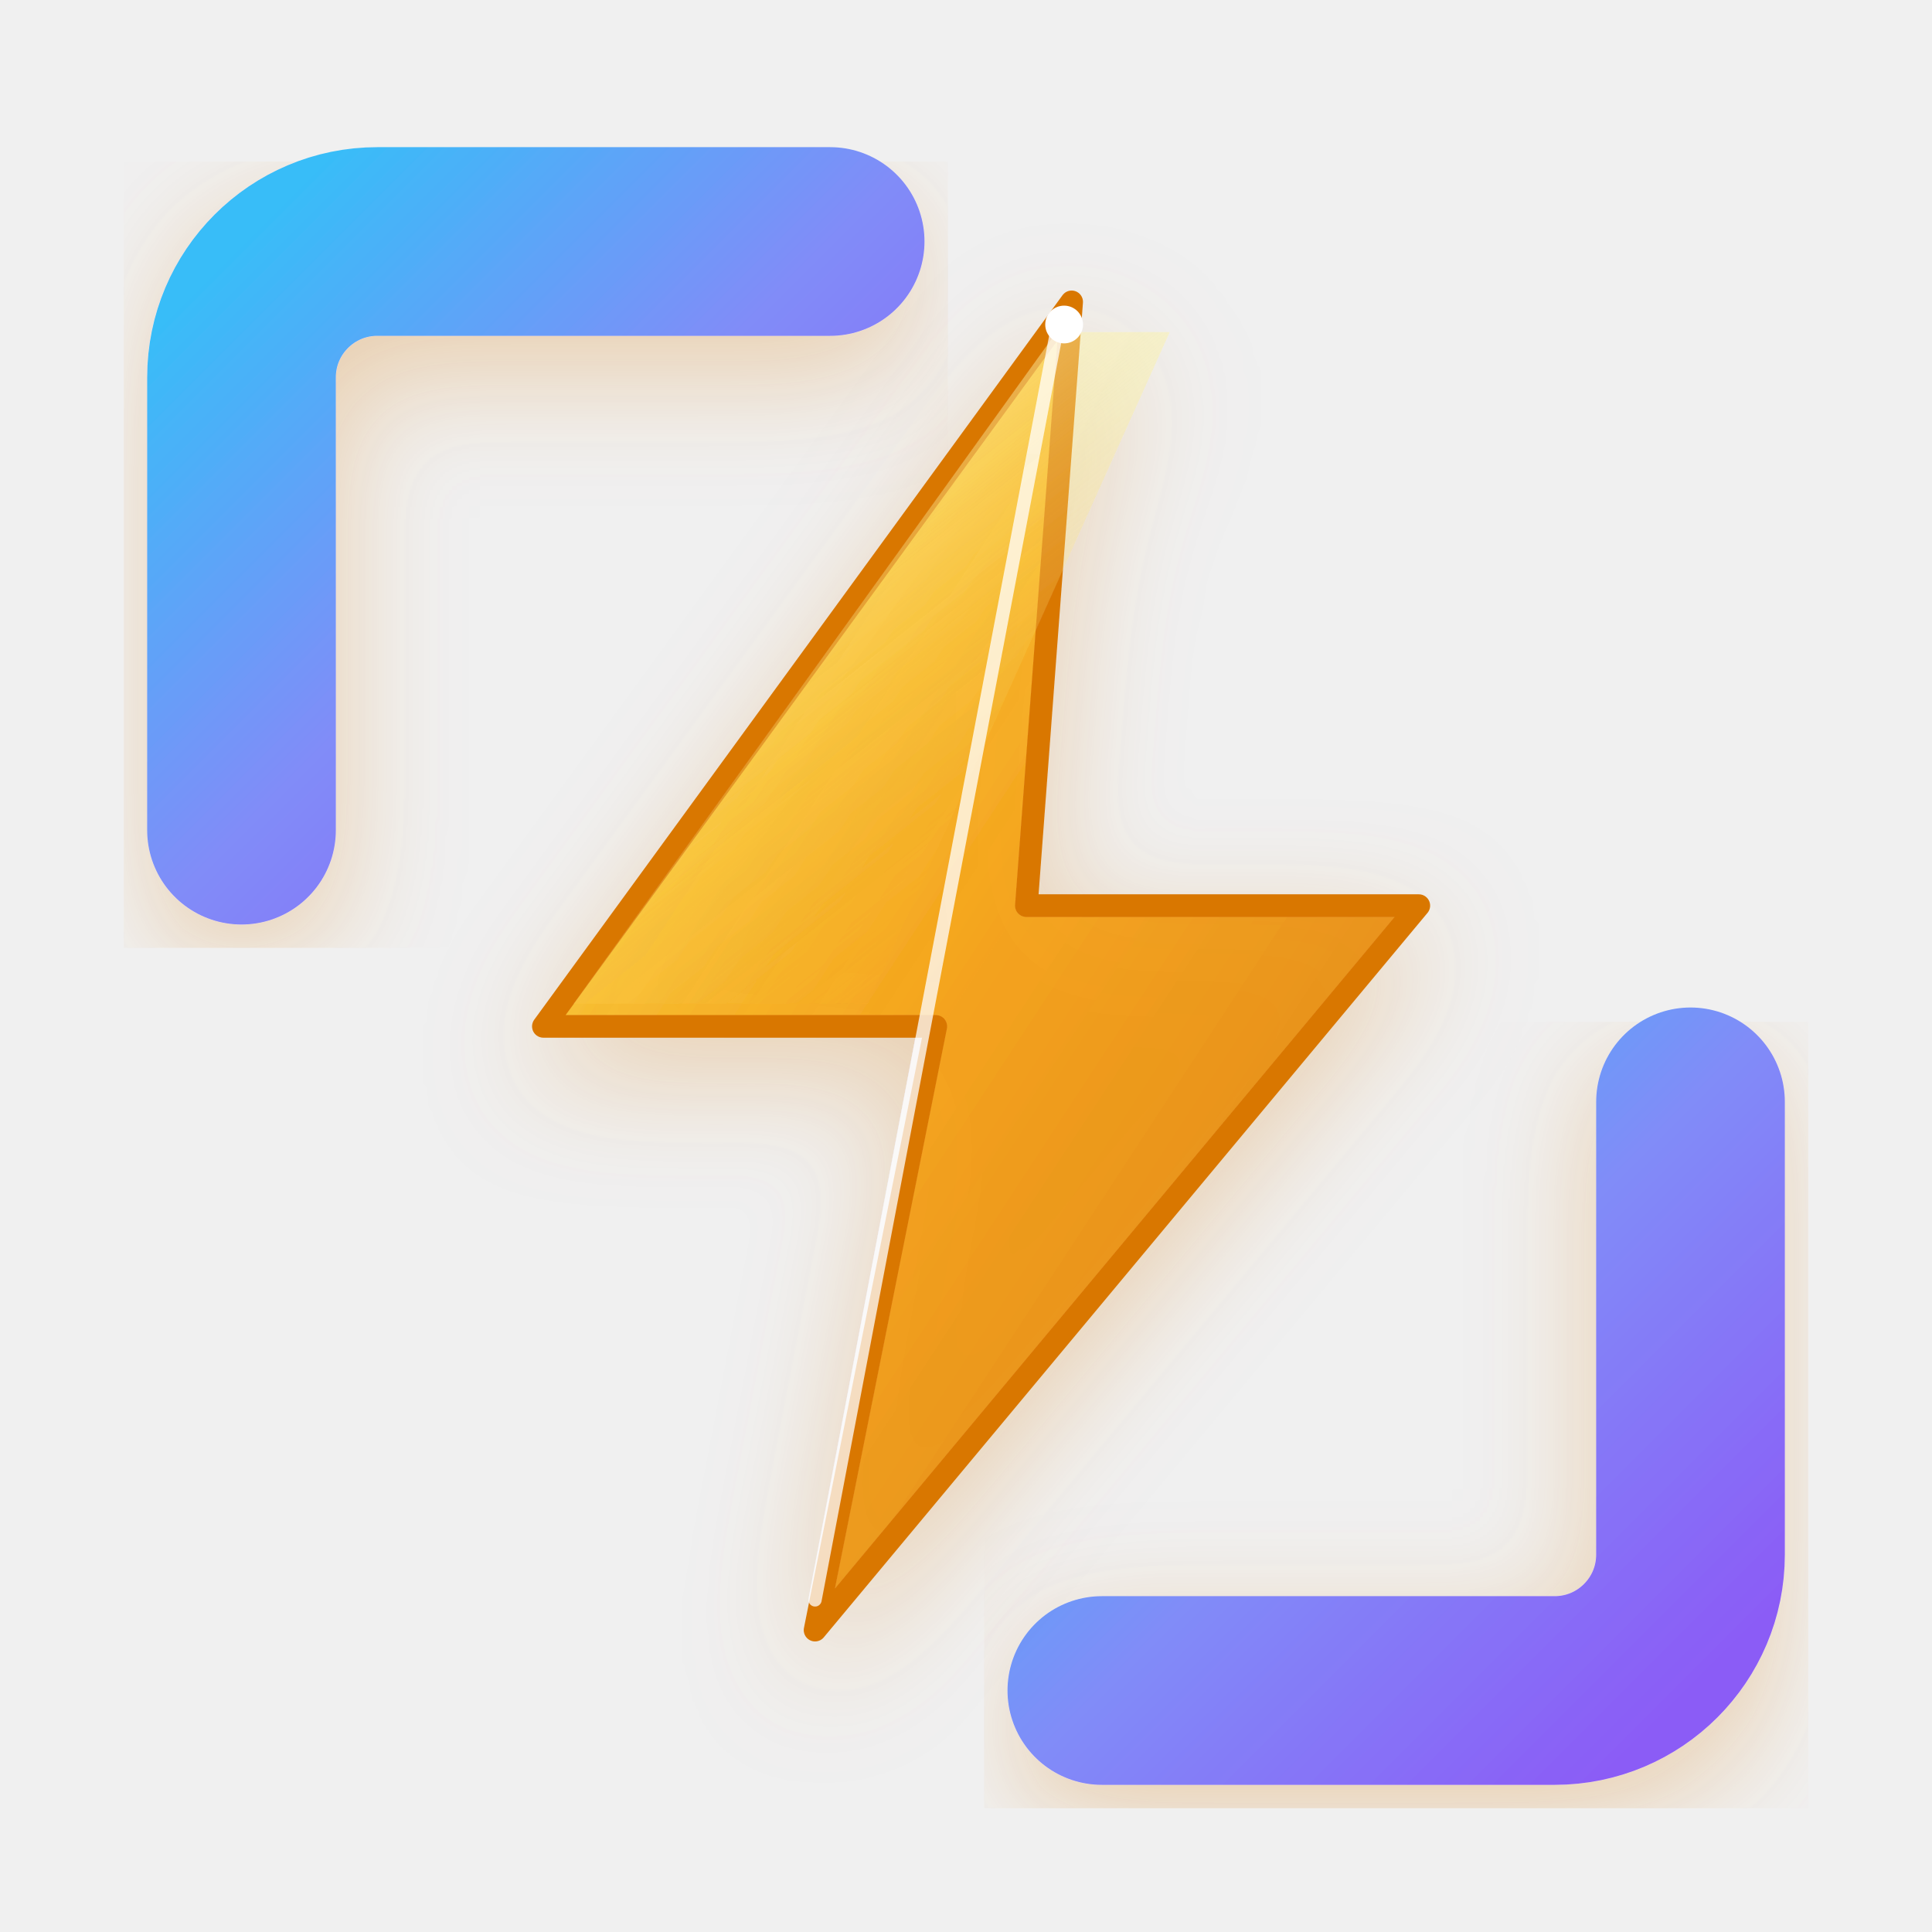
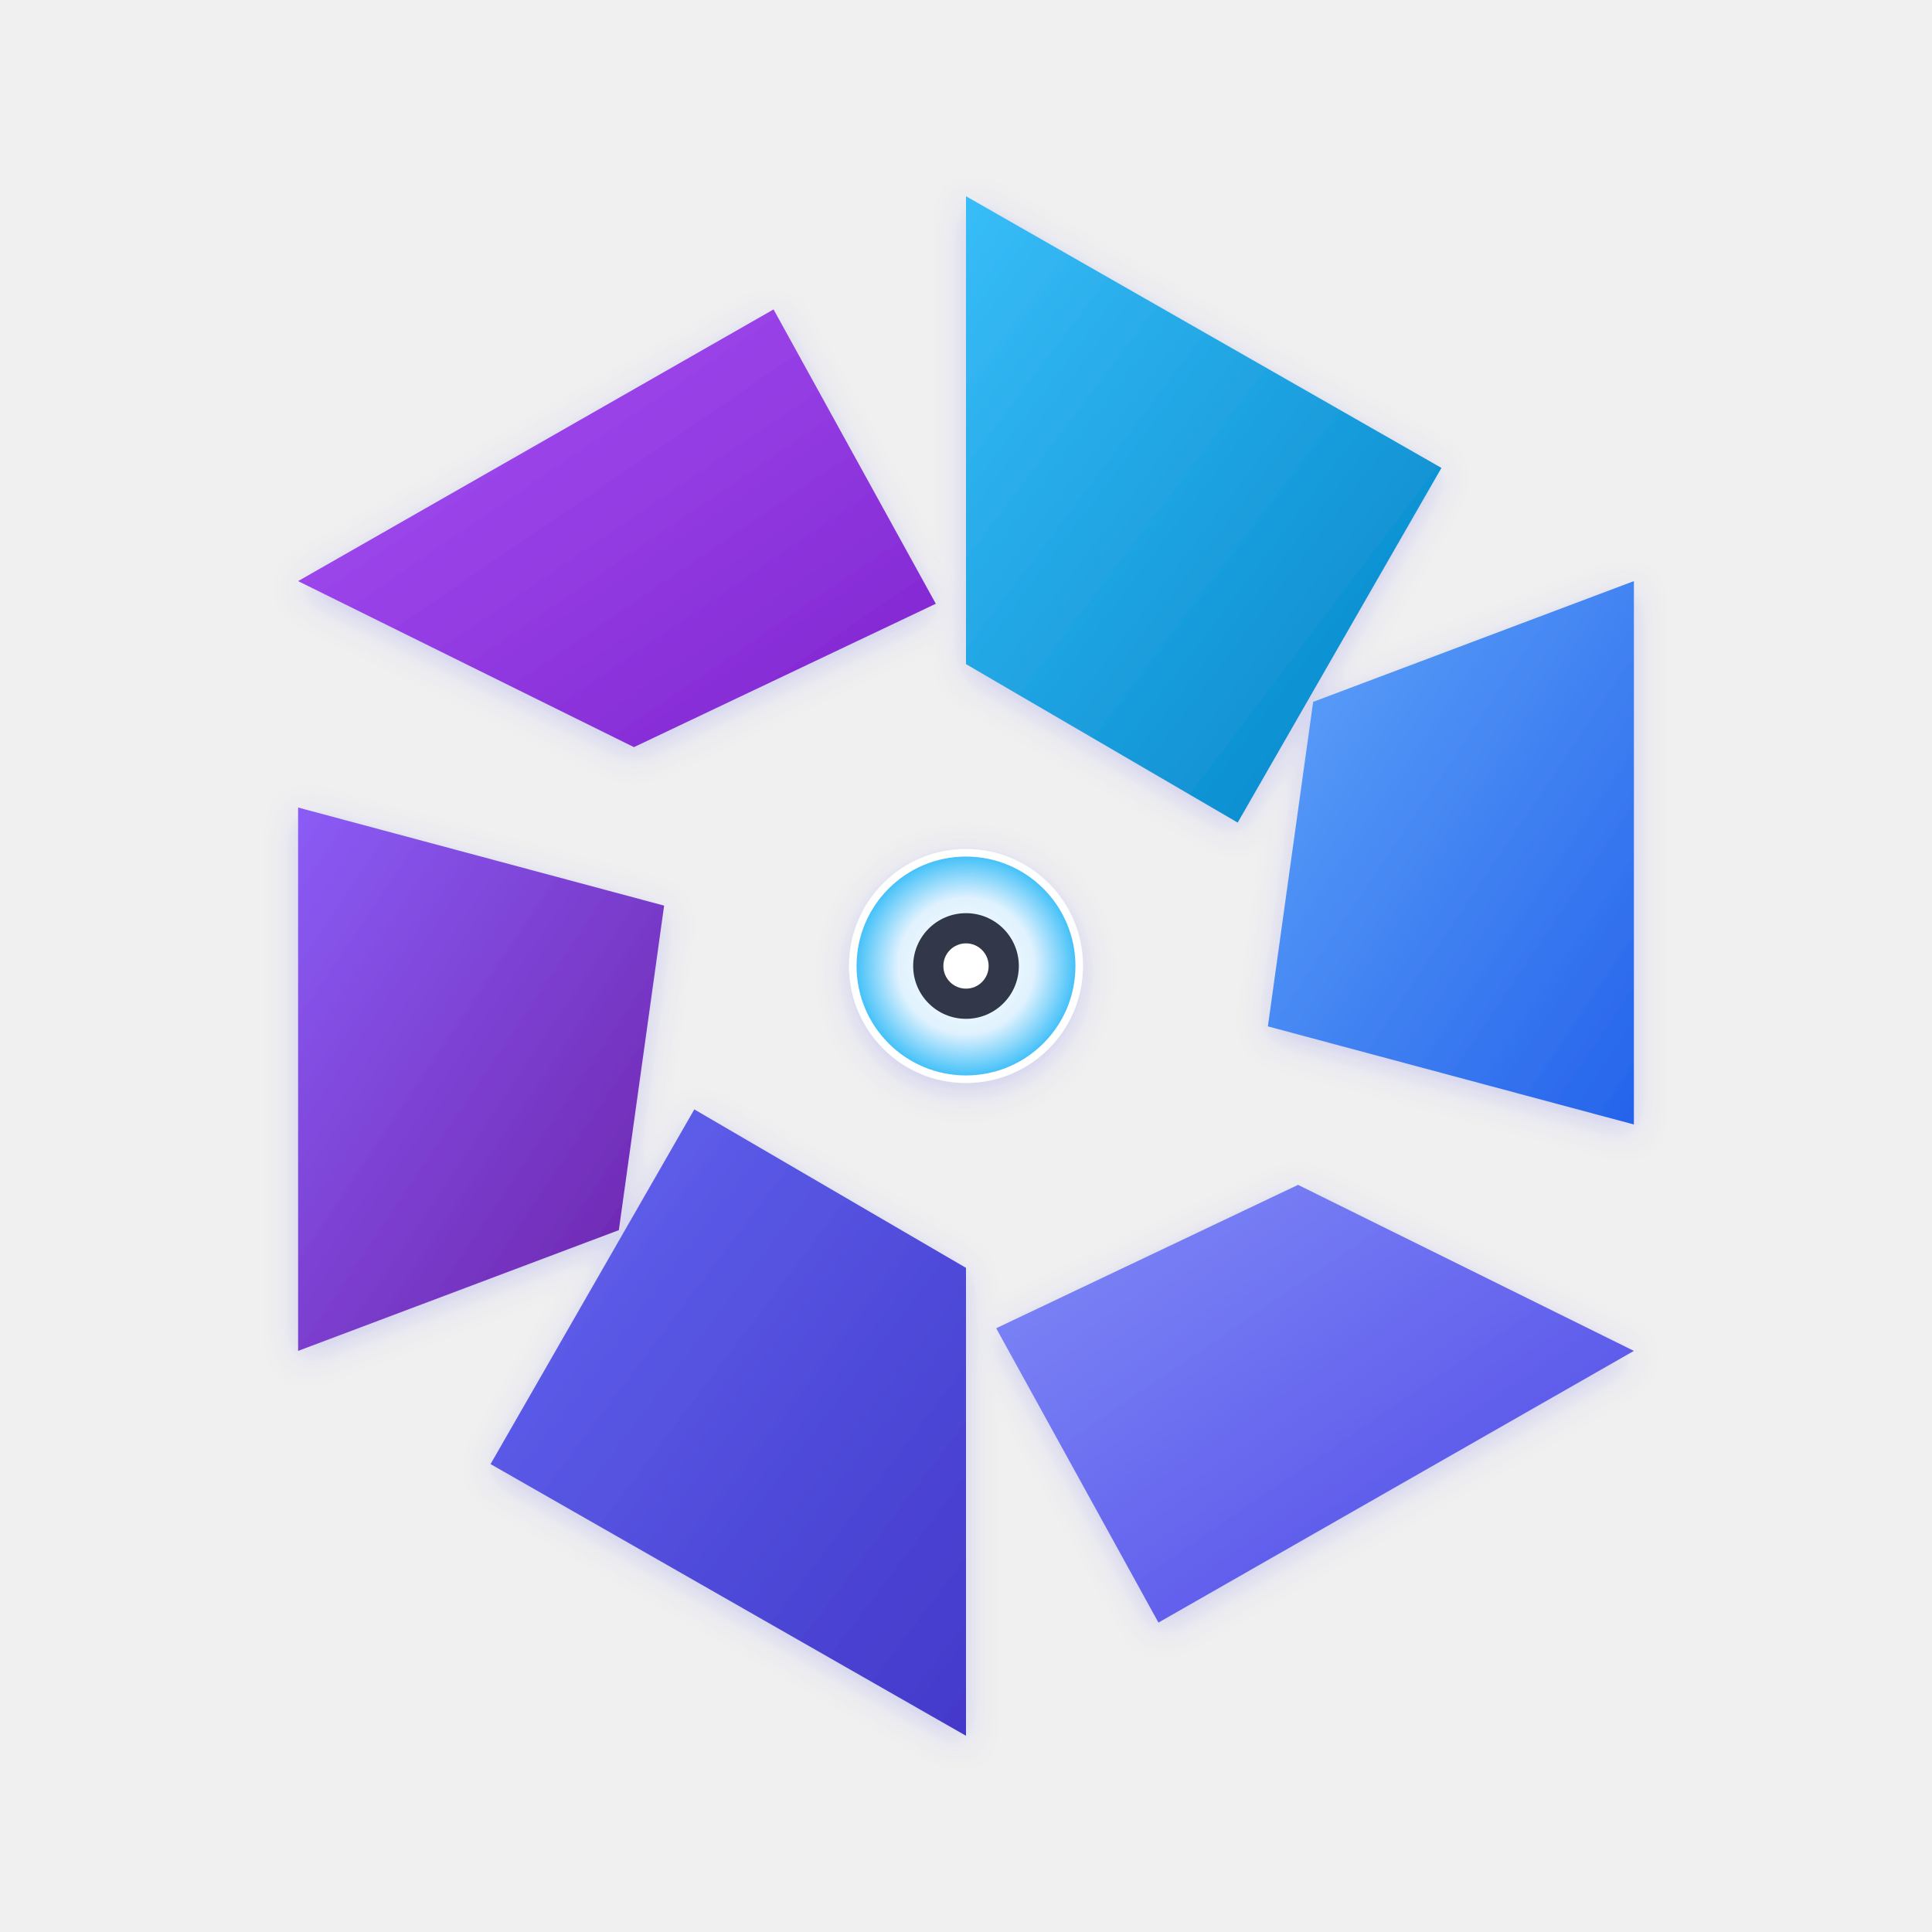
<svg xmlns="http://www.w3.org/2000/svg" viewBox="0 0 512 512" width="100%" height="100%">
  <defs>
-     <linearGradient id="bracketNeon" x1="0%" y1="0%" x2="100%" y2="100%">
+     <linearGradient id="blade0" x1="0%" y1="0%" x2="100%" y2="100%">
      <stop offset="0%" stop-color="#38bdf8" />
-       <stop offset="50%" stop-color="#818cf8" />
-       <stop offset="100%" stop-color="#8b5cf6" />
+       <stop offset="100%" stop-color="#0284c7" />
    </linearGradient>
-     <linearGradient id="goldGlassBody" x1="0%" y1="0%" x2="100%" y2="100%">
-       <stop offset="0%" stop-color="#fde047" stop-opacity="0.95" />
-       <stop offset="50%" stop-color="#f59e0b" stop-opacity="0.9" />
-       <stop offset="100%" stop-color="#d97706" stop-opacity="0.95" />
+     <linearGradient id="blade1" x1="0%" y1="0%" x2="100%" y2="100%">
+       <stop offset="0%" stop-color="#60a5fa" />
+       <stop offset="100%" stop-color="#2563eb" />
    </linearGradient>
-     <linearGradient id="goldGlassSheen" x1="0%" y1="0%" x2="70%" y2="100%">
-       <stop offset="0%" stop-color="#ffffff" stop-opacity="0.9" />
-       <stop offset="50%" stop-color="#fef08a" stop-opacity="0.35" />
-       <stop offset="100%" stop-color="#f59e0b" stop-opacity="0" />
+     <linearGradient id="blade2" x1="0%" y1="0%" x2="100%" y2="100%">
+       <stop offset="0%" stop-color="#818cf8" />
+       <stop offset="100%" stop-color="#4f46e5" />
    </linearGradient>
-     <filter id="glassShadow" x="-20%" y="-20%" width="140%" height="140%">
-       <feDropShadow dx="0" dy="6" stdDeviation="8" flood-color="#0f172a" flood-opacity="0.22" />
-       <feDropShadow dx="0" dy="10" stdDeviation="16" flood-color="#d97706" flood-opacity="0.28" />
+     <linearGradient id="blade3" x1="0%" y1="0%" x2="100%" y2="100%">
+       <stop offset="0%" stop-color="#6366f1" />
+       <stop offset="100%" stop-color="#4338ca" />
+     </linearGradient>
+     <linearGradient id="blade4" x1="0%" y1="0%" x2="100%" y2="100%">
+       <stop offset="0%" stop-color="#8b5cf6" />
+       <stop offset="100%" stop-color="#6b21a8" />
+     </linearGradient>
+     <linearGradient id="blade5" x1="0%" y1="0%" x2="100%" y2="100%">
+       <stop offset="0%" stop-color="#a855f7" />
+       <stop offset="100%" stop-color="#7e22ce" />
+     </linearGradient>
+     <radialGradient id="apertureGlow" cx="50%" cy="50%" r="50%">
+       <stop offset="0%" stop-color="#ffffff" />
+       <stop offset="60%" stop-color="#e0f2fe" />
+       <stop offset="100%" stop-color="#38bdf8" />
+     </radialGradient>
+     <filter id="precisionShadow" x="-15%" y="-15%" width="130%" height="130%">
+       <feDropShadow dx="0" dy="8" stdDeviation="12" flood-color="#0f172a" flood-opacity="0.3" />
+       <feDropShadow dx="0" dy="2" stdDeviation="4" flood-color="#6366f1" flood-opacity="0.25" />
    </filter>
  </defs>
-   <path d="M 64 220 L 64 100 A 36 36 0 0 1 100 64 L 220 64" fill="none" stroke="url(#bracketNeon)" stroke-width="50" stroke-linecap="round" stroke-linejoin="round" filter="url(#glassShadow)" />
-   <path d="M 448 292 L 448 412 A 36 36 0 0 1 412 448 L 292 448" fill="none" stroke="url(#bracketNeon)" stroke-width="50" stroke-linecap="round" stroke-linejoin="round" filter="url(#glassShadow)" />
-   <g filter="url(#glassShadow)">
-     <polygon points="284,80 144,272 248,272 216,432 376,240 272,240" fill="url(#goldGlassBody)" stroke="#d97706" stroke-width="6" stroke-linejoin="round" />
-     <polygon points="280,88 152,266 230,266 310,88" fill="url(#goldGlassSheen)" />
-     <line x1="280" y1="88" x2="216" y2="424" stroke="#ffffff" stroke-width="3.5" stroke-linecap="round" opacity="0.75" />
-     <circle cx="282" cy="86" r="5" fill="#ffffff" />
+   <g filter="url(#precisionShadow)" transform="translate(256, 256)">
+     <path d="M 0 -204 L 126 -132 L 72 -38 L 0 -80 Z" fill="url(#blade0)" />
+     <path d="M 177 -102 L 177 42 L 80 16 L 92 -70 Z" fill="url(#blade1)" />
+     <path d="M 177 102 L 51 174 L 8 96 L 88 58 Z" fill="url(#blade2)" />
+     <path d="M 0 204 L -126 132 L -72 38 L 0 80 Z" fill="url(#blade3)" />
+     <path d="M -177 102 L -177 -42 L -80 -16 L -92 70 Z" fill="url(#blade4)" />
+     <path d="M -177 -102 L -51 -174 L -8 -96 L -88 -58 Z" fill="url(#blade5)" />
+     <circle cx="0" cy="0" r="30" fill="url(#apertureGlow)" stroke="#ffffff" stroke-width="2" />
+     <circle cx="0" cy="0" r="14" fill="#0f172a" opacity="0.85" />
+     <circle cx="0" cy="0" r="6" fill="#ffffff" />
  </g>
</svg>
